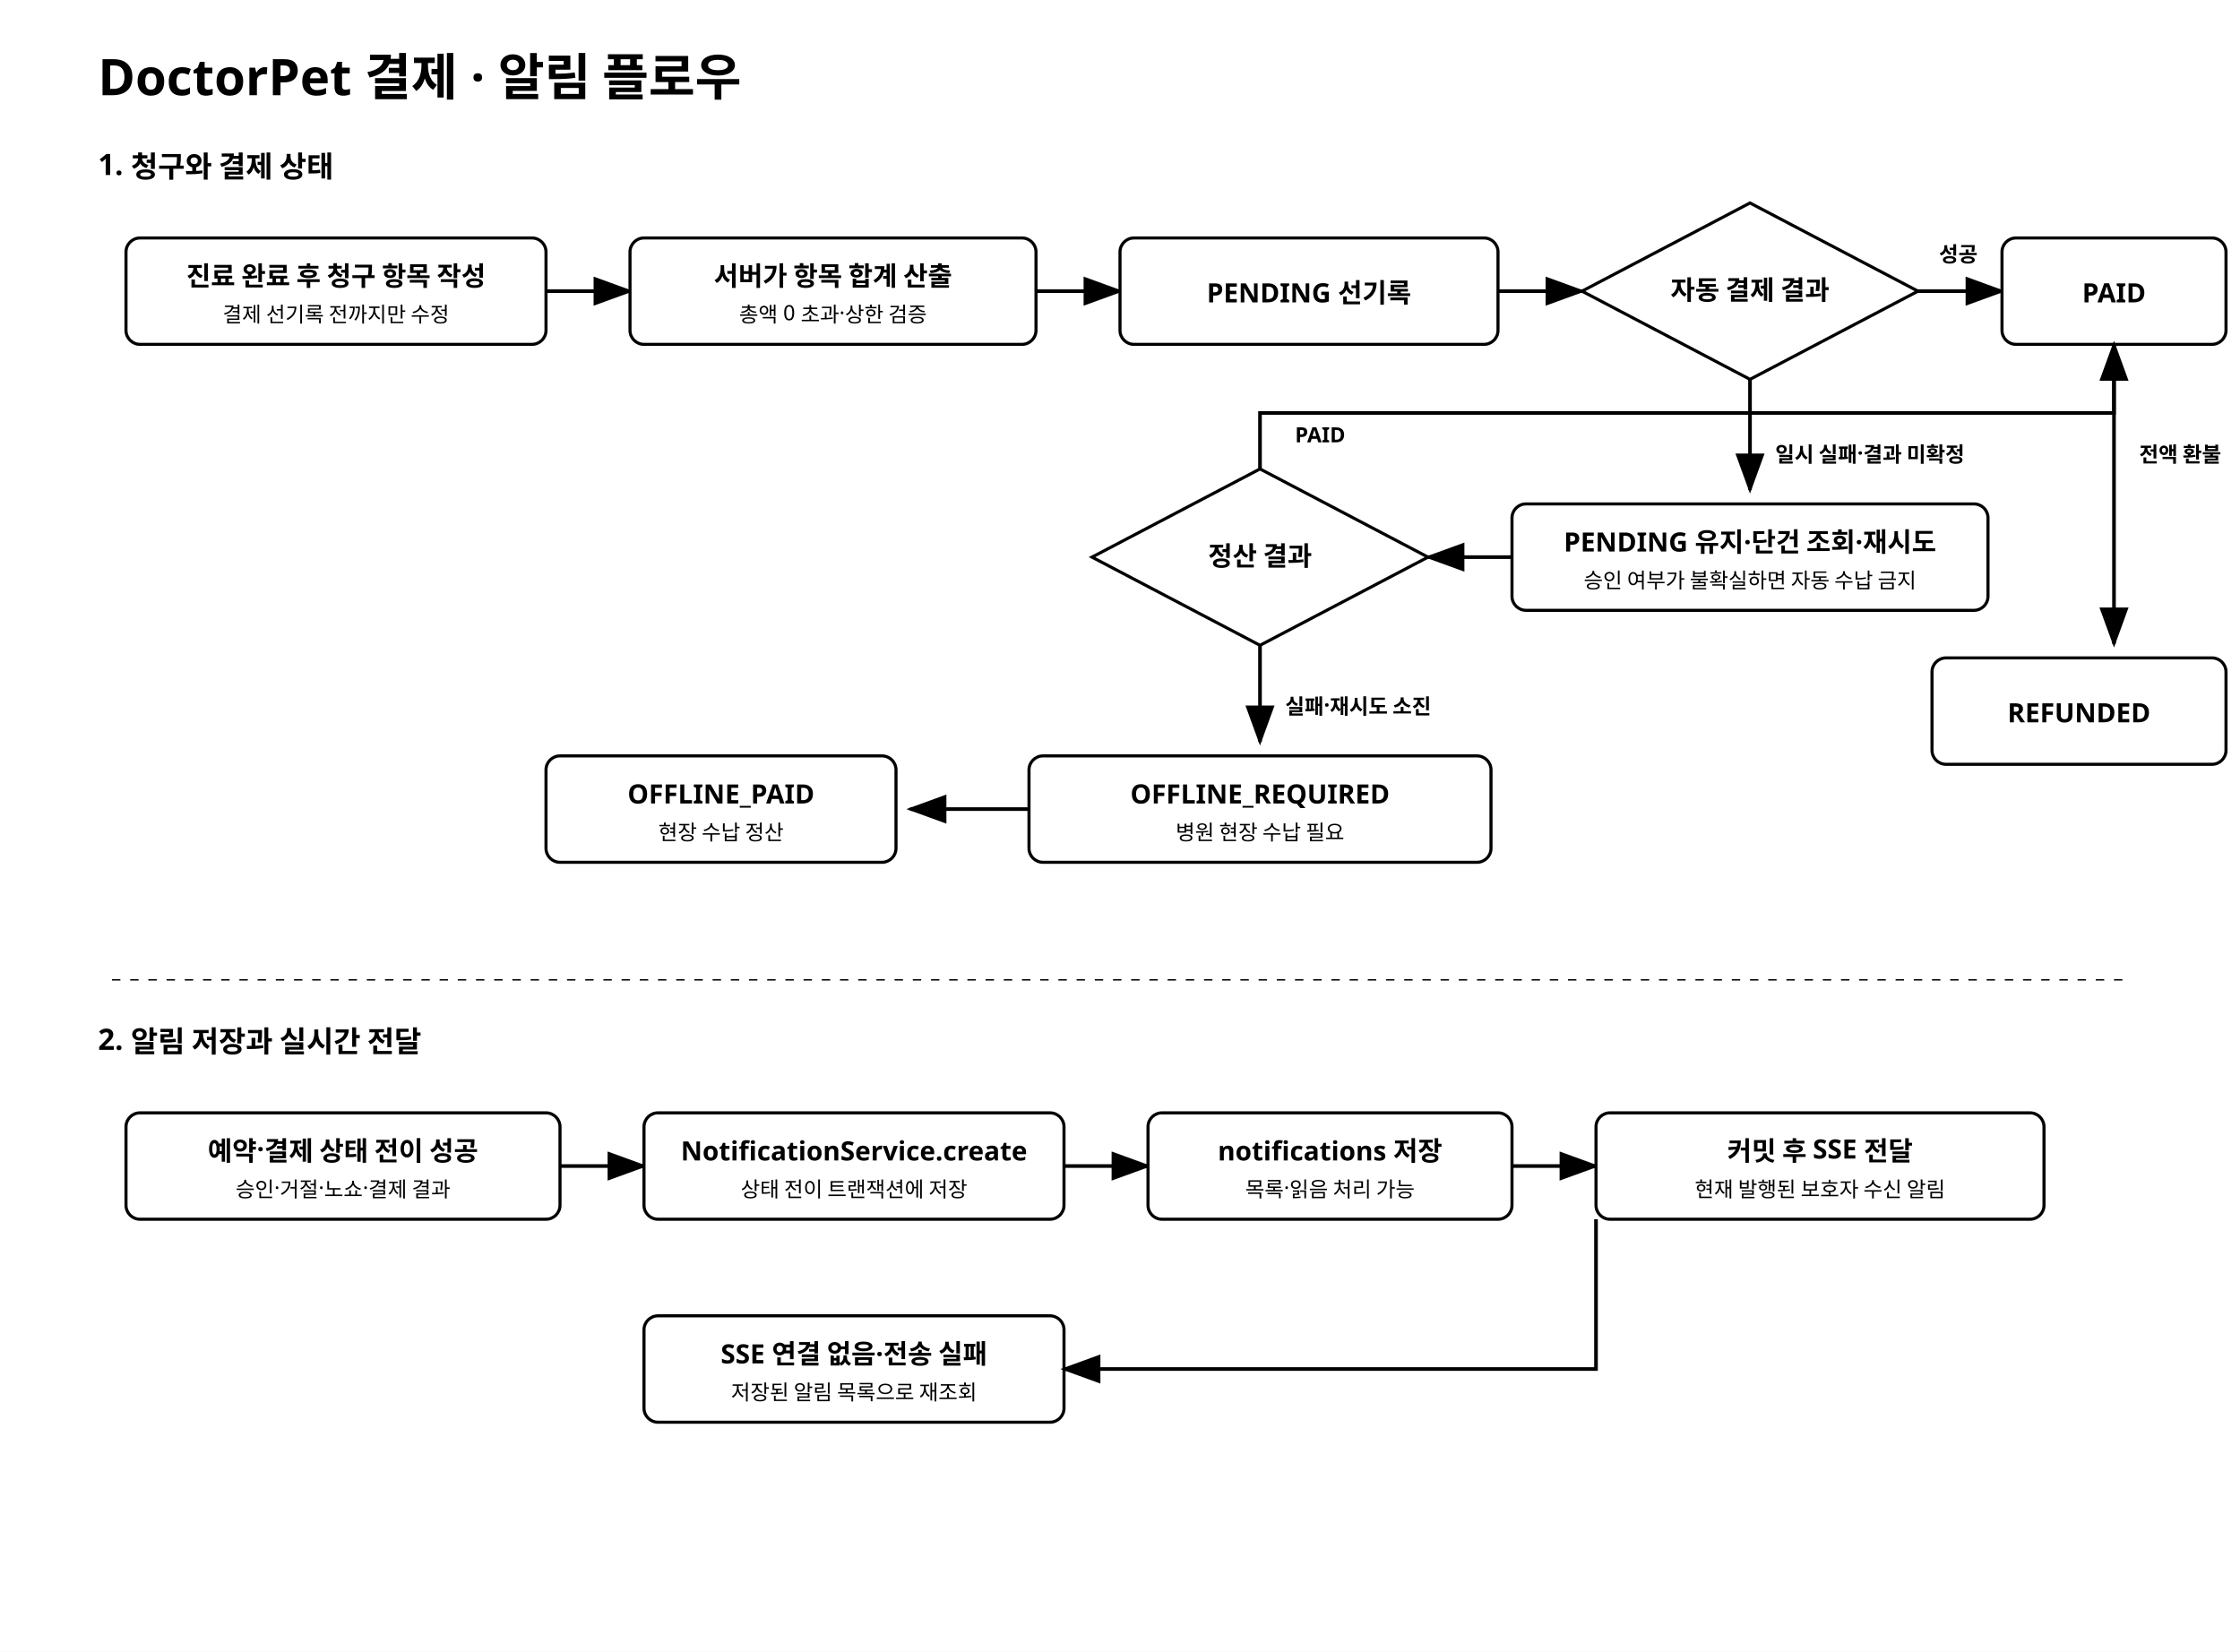
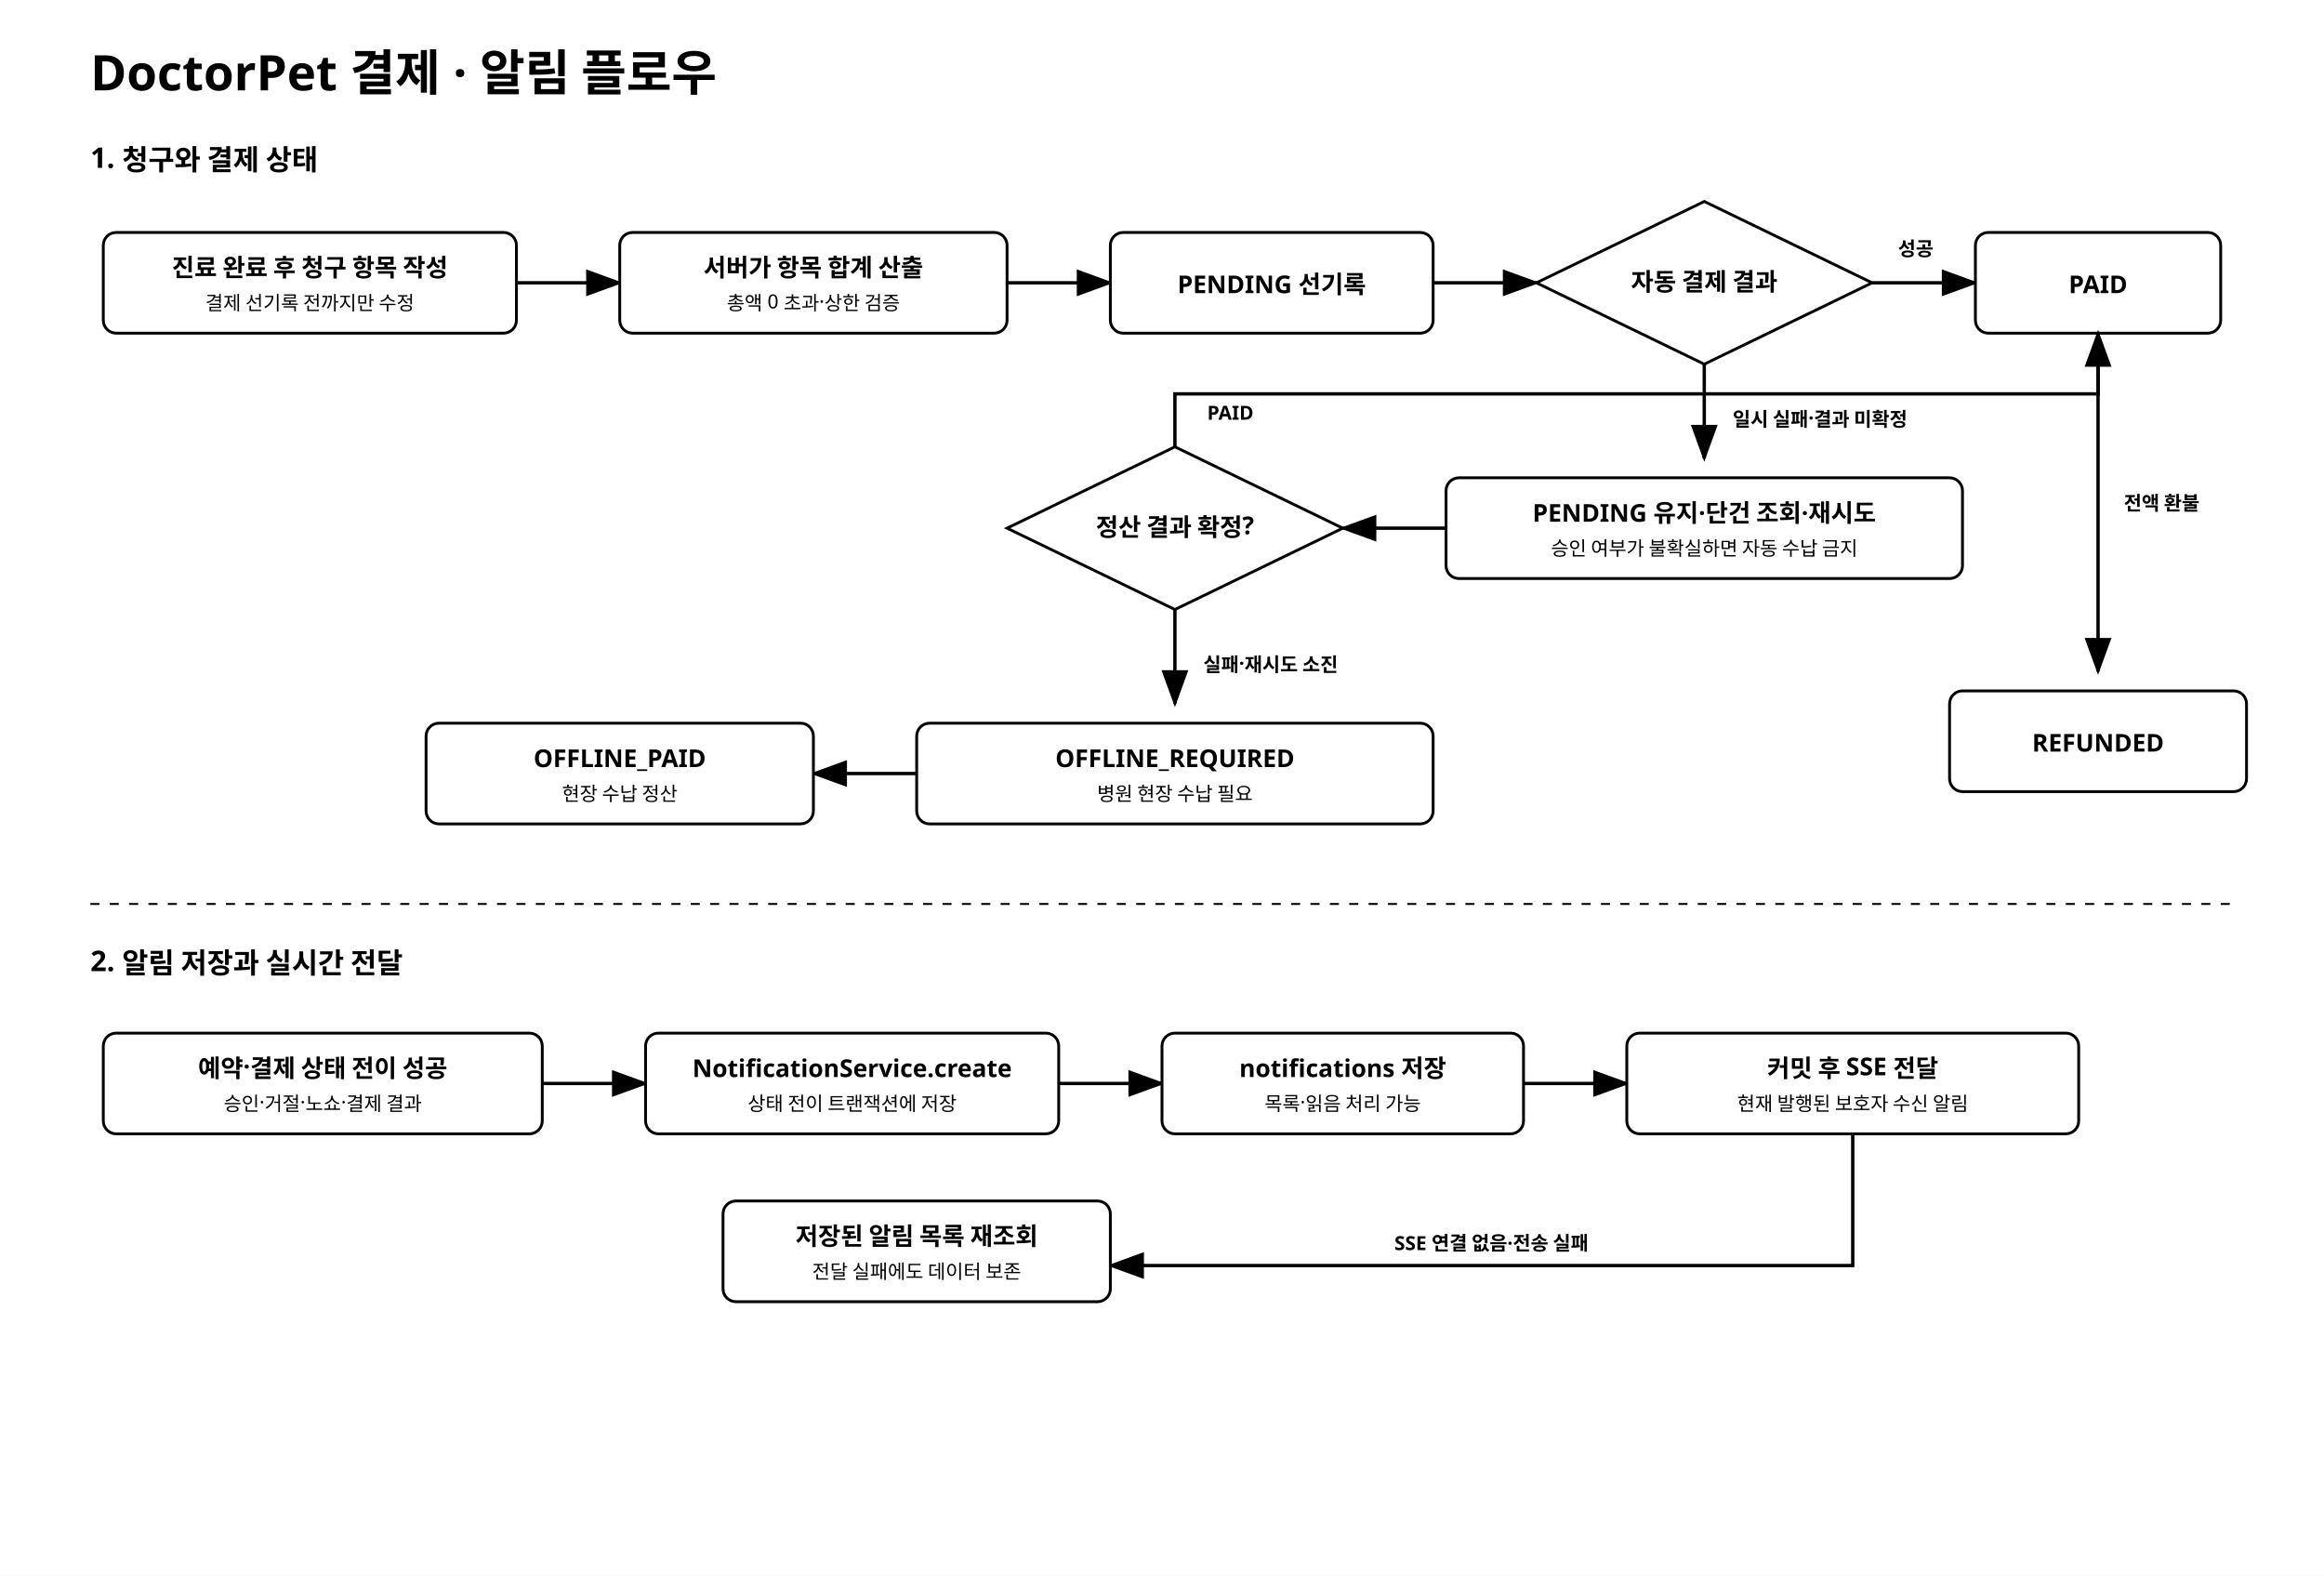
- <svg xmlns="http://www.w3.org/2000/svg" width="1600" height="1180" viewBox="0 0 1600 1180" role="img" aria-labelledby="title desc">
+ <svg xmlns="http://www.w3.org/2000/svg" width="1800" height="1220" viewBox="0 0 1800 1220" role="img" aria-labelledby="title desc">
  <defs>
-     <style>.t{font:700 36px 'Malgun Gothic',sans-serif}.h{font:700 21px 'Malgun Gothic',sans-serif}.n{font:600 19px 'Malgun Gothic',sans-serif;text-anchor:middle}.s{font:500 15px 'Malgun Gothic',sans-serif;text-anchor:middle}.l{font:600 15px 'Malgun Gothic',sans-serif}.b{fill:#fff;stroke:#000;stroke-width:2.2}.d{fill:#fff;stroke:#000;stroke-width:2.2}.e{fill:none;stroke:#000;stroke-width:2.6;marker-end:url(#a)}.x{stroke:#000;stroke-dasharray:6 7}</style>
-     <marker id="a" markerWidth="11" markerHeight="11" refX="10" refY="4" orient="auto">
+     <style>.title{font:700 38px 'Malgun Gothic',sans-serif}.head{font:700 22px 'Malgun Gothic',sans-serif}.node{font:600 19px 'Malgun Gothic',sans-serif;text-anchor:middle}.sub{font:500 15px 'Malgun Gothic',sans-serif;text-anchor:middle}.label{font:600 15px 'Malgun Gothic',sans-serif}.box{fill:#fff;stroke:#000;stroke-width:2.2}.line{fill:none;stroke:#000;stroke-width:2.6;marker-end:url(#arrow)}.sep{stroke:#000;stroke-width:1.5;stroke-dasharray:7 8}</style>
+     <marker id="arrow" markerWidth="11" markerHeight="11" refX="10" refY="4" orient="auto">
      <path d="M0 0L11 4L0 8Z" />
    </marker>
  </defs>
-   <rect width="1600" height="1180" fill="#fff" />
-   <text x="70" y="68" class="t">DoctorPet 결제 · 알림 플로우</text>
-   <text x="70" y="125" class="h">1. 청구와 결제 상태</text>
-   <rect x="90" y="170" width="300" height="76" rx="10" class="b" />
-   <text x="240" y="204" class="n">진료 완료 후 청구 항목 작성</text>
-   <text x="240" y="230" class="s">결제 선기록 전까지만 수정</text>
-   <path d="M390 208H450" class="e" />
-   <rect x="450" y="170" width="290" height="76" rx="10" class="b" />
-   <text x="595" y="204" class="n">서버가 항목 합계 산출</text>
-   <text x="595" y="230" class="s">총액 0 초과·상한 검증</text>
-   <path d="M740 208H800" class="e" />
-   <rect x="800" y="170" width="270" height="76" rx="10" class="b" />
-   <text x="935" y="216" class="n">PENDING 선기록</text>
-   <path d="M1070 208H1130" class="e" />
-   <polygon points="1250,145 1370,208 1250,271 1130,208" class="d" />
-   <text x="1250" y="214" class="n">자동 결제 결과</text>
-   <path d="M1370 208H1430" class="e" />
-   <text x="1385" y="187" class="l">성공</text>
-   <rect x="1430" y="170" width="160" height="76" rx="10" class="b" />
-   <text x="1510" y="216" class="n">PAID</text>
-   <path d="M1250 271V350" class="e" />
-   <text x="1268" y="330" class="l">일시 실패·결과 미확정</text>
-   <rect x="1080" y="360" width="340" height="76" rx="10" class="b" />
-   <text x="1250" y="394" class="n">PENDING 유지·단건 조회·재시도</text>
-   <text x="1250" y="420" class="s">승인 여부가 불확실하면 자동 수납 금지</text>
-   <path d="M1080 398H1020" class="e" />
-   <polygon points="900,335 1020,398 900,461 780,398" class="d" />
-   <text x="900" y="404" class="n">정산 결과</text>
-   <path d="M900 335V295H1510V246" class="e" />
-   <text x="925" y="316" class="l">PAID</text>
-   <path d="M900 461V530" class="e" />
-   <text x="918" y="510" class="l">실패·재시도 소진</text>
-   <rect x="735" y="540" width="330" height="76" rx="10" class="b" />
-   <text x="900" y="574" class="n">OFFLINE_REQUIRED</text>
-   <text x="900" y="600" class="s">병원 현장 수납 필요</text>
-   <path d="M735 578H650" class="e" />
-   <rect x="390" y="540" width="250" height="76" rx="10" class="b" />
-   <text x="515" y="574" class="n">OFFLINE_PAID</text>
-   <text x="515" y="600" class="s">현장 수납 정산</text>
-   <path d="M1510 246V460" class="e" />
-   <text x="1528" y="330" class="l">전액 환불</text>
-   <rect x="1380" y="470" width="210" height="76" rx="10" class="b" />
-   <text x="1485" y="516" class="n">REFUNDED</text>
-   <path d="M80 700H1520" class="x" />
-   <text x="70" y="750" class="h">2. 알림 저장과 실시간 전달</text>
-   <rect x="90" y="795" width="310" height="76" rx="10" class="b" />
-   <text x="245" y="829" class="n">예약·결제 상태 전이 성공</text>
-   <text x="245" y="855" class="s">승인·거절·노쇼·결제 결과</text>
-   <path d="M400 833H460" class="e" />
-   <rect x="460" y="795" width="300" height="76" rx="10" class="b" />
-   <text x="610" y="829" class="n">NotificationService.create</text>
-   <text x="610" y="855" class="s">상태 전이 트랜잭션에 저장</text>
-   <path d="M760 833H820" class="e" />
-   <rect x="820" y="795" width="260" height="76" rx="10" class="b" />
-   <text x="950" y="829" class="n">notifications 저장</text>
-   <text x="950" y="855" class="s">목록·읽음 처리 가능</text>
-   <path d="M1080 833H1140" class="e" />
-   <rect x="1140" y="795" width="320" height="76" rx="10" class="b" />
-   <text x="1300" y="829" class="n">커밋 후 SSE 전달</text>
-   <text x="1300" y="855" class="s">현재 발행된 보호자 수신 알림</text>
-   <rect x="460" y="940" width="300" height="76" rx="10" class="b" />
-   <text x="610" y="974" class="n">SSE 연결 없음·전송 실패</text>
-   <text x="610" y="1000" class="s">저장된 알림 목록으로 재조회</text>
-   <path d="M1140 871V978H760" class="e" />
+   <rect width="1800" height="1220" fill="#fff" />
+   <text x="70" y="70" class="title">DoctorPet 결제 · 알림 플로우</text>
+   <text x="70" y="130" class="head">1. 청구와 결제 상태</text>
+   <rect x="80" y="180" width="320" height="78" rx="10" class="box" />
+   <text x="240" y="214" class="node">진료 완료 후 청구 항목 작성</text>
+   <text x="240" y="240" class="sub">결제 선기록 전까지만 수정</text>
+   <path d="M400 219H480" class="line" />
+   <rect x="480" y="180" width="300" height="78" rx="10" class="box" />
+   <text x="630" y="214" class="node">서버가 항목 합계 산출</text>
+   <text x="630" y="240" class="sub">총액 0 초과·상한 검증</text>
+   <path d="M780 219H860" class="line" />
+   <rect x="860" y="180" width="250" height="78" rx="10" class="box" />
+   <text x="985" y="227" class="node">PENDING 선기록</text>
+   <path d="M1110 219H1190" class="line" />
+   <polygon points="1320,156 1450,219 1320,282 1190,219" class="box" />
+   <text x="1320" y="225" class="node">자동 결제 결과</text>
+   <path d="M1450 219H1530" class="line" />
+   <text x="1470" y="198" class="label">성공</text>
+   <rect x="1530" y="180" width="190" height="78" rx="10" class="box" />
+   <text x="1625" y="227" class="node">PAID</text>
+   <path d="M1320 282V355" class="line" />
+   <text x="1342" y="330" class="label">일시 실패·결과 미확정</text>
+   <rect x="1120" y="370" width="400" height="78" rx="10" class="box" />
+   <text x="1320" y="404" class="node">PENDING 유지·단건 조회·재시도</text>
+   <text x="1320" y="430" class="sub">승인 여부가 불확실하면 자동 수납 금지</text>
+   <path d="M1120 409H1040" class="line" />
+   <polygon points="910,346 1040,409 910,472 780,409" class="box" />
+   <text x="910" y="415" class="node">정산 결과 확정?</text>
+   <path d="M910 346V305H1625V258" class="line" />
+   <text x="935" y="325" class="label">PAID</text>
+   <path d="M910 472V545" class="line" />
+   <text x="932" y="520" class="label">실패·재시도 소진</text>
+   <rect x="710" y="560" width="400" height="78" rx="10" class="box" />
+   <text x="910" y="594" class="node">OFFLINE_REQUIRED</text>
+   <text x="910" y="620" class="sub">병원 현장 수납 필요</text>
+   <path d="M710 599H630" class="line" />
+   <rect x="330" y="560" width="300" height="78" rx="10" class="box" />
+   <text x="480" y="594" class="node">OFFLINE_PAID</text>
+   <text x="480" y="620" class="sub">현장 수납 정산</text>
+   <path d="M1625 258V520" class="line" />
+   <text x="1645" y="395" class="label">전액 환불</text>
+   <rect x="1510" y="535" width="230" height="78" rx="10" class="box" />
+   <text x="1625" y="582" class="node">REFUNDED</text>
+   <path d="M70 700H1730" class="sep" />
+   <text x="70" y="752" class="head">2. 알림 저장과 실시간 전달</text>
+   <rect x="80" y="800" width="340" height="78" rx="10" class="box" />
+   <text x="250" y="834" class="node">예약·결제 상태 전이 성공</text>
+   <text x="250" y="860" class="sub">승인·거절·노쇼·결제 결과</text>
+   <path d="M420 839H500" class="line" />
+   <rect x="500" y="800" width="320" height="78" rx="10" class="box" />
+   <text x="660" y="834" class="node">NotificationService.create</text>
+   <text x="660" y="860" class="sub">상태 전이 트랜잭션에 저장</text>
+   <path d="M820 839H900" class="line" />
+   <rect x="900" y="800" width="280" height="78" rx="10" class="box" />
+   <text x="1040" y="834" class="node">notifications 저장</text>
+   <text x="1040" y="860" class="sub">목록·읽음 처리 가능</text>
+   <path d="M1180 839H1260" class="line" />
+   <rect x="1260" y="800" width="350" height="78" rx="10" class="box" />
+   <text x="1435" y="834" class="node">커밋 후 SSE 전달</text>
+   <text x="1435" y="860" class="sub">현재 발행된 보호자 수신 알림</text>
+   <path d="M1435 878V980H860" class="line" />
+   <text x="1080" y="968" class="label">SSE 연결 없음·전송 실패</text>
+   <rect x="560" y="930" width="300" height="78" rx="10" class="box" />
+   <text x="710" y="964" class="node">저장된 알림 목록 재조회</text>
+   <text x="710" y="990" class="sub">전달 실패에도 데이터 보존</text>
</svg>
